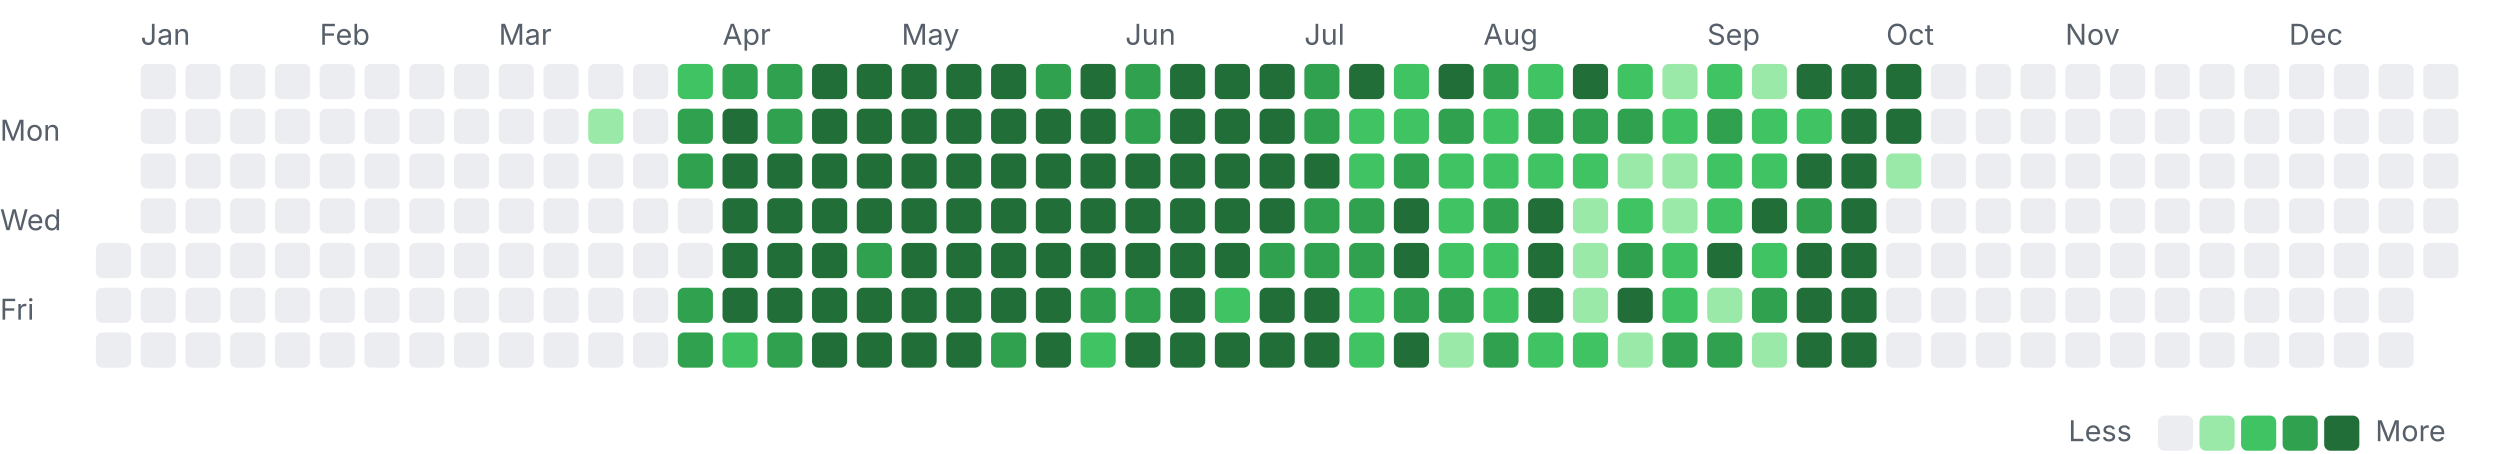
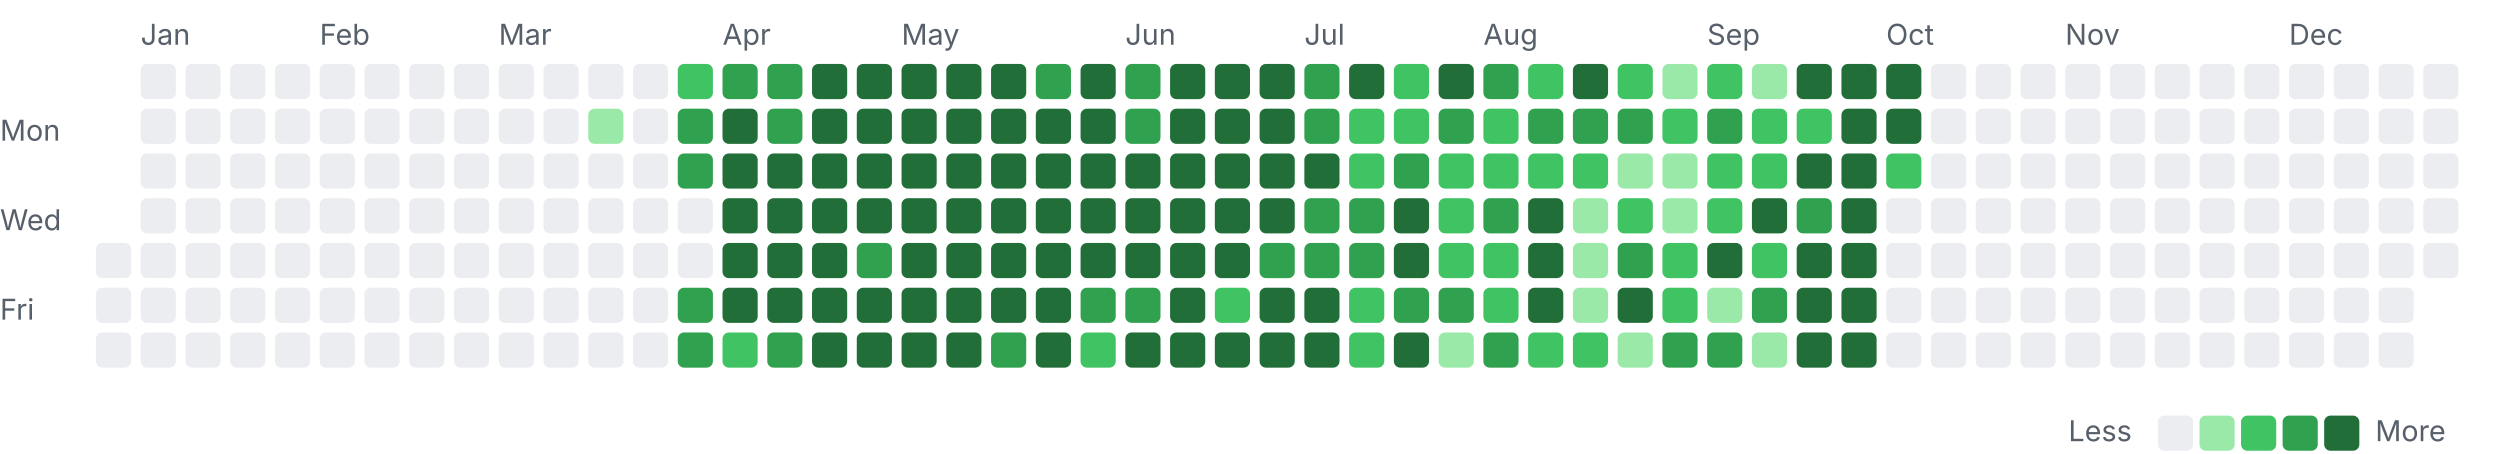
<svg xmlns="http://www.w3.org/2000/svg" width="782" height="142" viewBox="0 0 782 142">
  <style>.l0{fill:#ebedf0}.l1{fill:#9be9a8}.l2{fill:#40c463}.l3{fill:#30a14e}.l4{fill:#216e39} .lbl{fill:#57606a;font:9px -apple-system,Segoe UI,sans-serif}@media(prefers-color-scheme:dark){.l0{fill:#161b22}.l1{fill:#0e4429}.l2{fill:#006d32}.l3{fill:#26a641}.l4{fill:#39d353} .lbl{fill:#8b949e}}</style>
  <text class="lbl" x="44" y="14">Jan</text>
  <text class="lbl" x="100" y="14">Feb</text>
  <text class="lbl" x="156" y="14">Mar</text>
  <text class="lbl" x="226" y="14">Apr</text>
  <text class="lbl" x="282" y="14">May</text>
  <text class="lbl" x="352" y="14">Jun</text>
  <text class="lbl" x="408" y="14">Jul</text>
  <text class="lbl" x="464" y="14">Aug</text>
  <text class="lbl" x="534" y="14">Sep</text>
  <text class="lbl" x="590" y="14">Oct</text>
  <text class="lbl" x="646" y="14">Nov</text>
  <text class="lbl" x="716" y="14">Dec</text>
  <text class="lbl" x="0" y="44">Mon</text>
  <text class="lbl" x="0" y="72">Wed</text>
  <text class="lbl" x="0" y="100">Fri</text>
  <rect class="l0" x="30" y="76" width="11" height="11" rx="2" />
  <rect class="l0" x="30" y="90" width="11" height="11" rx="2" />
  <rect class="l0" x="30" y="104" width="11" height="11" rx="2" />
  <rect class="l0" x="44" y="20" width="11" height="11" rx="2" />
  <rect class="l0" x="44" y="34" width="11" height="11" rx="2" />
  <rect class="l0" x="44" y="48" width="11" height="11" rx="2" />
  <rect class="l0" x="44" y="62" width="11" height="11" rx="2" />
  <rect class="l0" x="44" y="76" width="11" height="11" rx="2" />
  <rect class="l0" x="44" y="90" width="11" height="11" rx="2" />
  <rect class="l0" x="44" y="104" width="11" height="11" rx="2" />
  <rect class="l0" x="58" y="20" width="11" height="11" rx="2" />
  <rect class="l0" x="58" y="34" width="11" height="11" rx="2" />
  <rect class="l0" x="58" y="48" width="11" height="11" rx="2" />
  <rect class="l0" x="58" y="62" width="11" height="11" rx="2" />
  <rect class="l0" x="58" y="76" width="11" height="11" rx="2" />
  <rect class="l0" x="58" y="90" width="11" height="11" rx="2" />
  <rect class="l0" x="58" y="104" width="11" height="11" rx="2" />
  <rect class="l0" x="72" y="20" width="11" height="11" rx="2" />
  <rect class="l0" x="72" y="34" width="11" height="11" rx="2" />
  <rect class="l0" x="72" y="48" width="11" height="11" rx="2" />
  <rect class="l0" x="72" y="62" width="11" height="11" rx="2" />
  <rect class="l0" x="72" y="76" width="11" height="11" rx="2" />
  <rect class="l0" x="72" y="90" width="11" height="11" rx="2" />
  <rect class="l0" x="72" y="104" width="11" height="11" rx="2" />
  <rect class="l0" x="86" y="20" width="11" height="11" rx="2" />
  <rect class="l0" x="86" y="34" width="11" height="11" rx="2" />
  <rect class="l0" x="86" y="48" width="11" height="11" rx="2" />
  <rect class="l0" x="86" y="62" width="11" height="11" rx="2" />
  <rect class="l0" x="86" y="76" width="11" height="11" rx="2" />
  <rect class="l0" x="86" y="90" width="11" height="11" rx="2" />
  <rect class="l0" x="86" y="104" width="11" height="11" rx="2" />
  <rect class="l0" x="100" y="20" width="11" height="11" rx="2" />
  <rect class="l0" x="100" y="34" width="11" height="11" rx="2" />
  <rect class="l0" x="100" y="48" width="11" height="11" rx="2" />
  <rect class="l0" x="100" y="62" width="11" height="11" rx="2" />
  <rect class="l0" x="100" y="76" width="11" height="11" rx="2" />
  <rect class="l0" x="100" y="90" width="11" height="11" rx="2" />
  <rect class="l0" x="100" y="104" width="11" height="11" rx="2" />
  <rect class="l0" x="114" y="20" width="11" height="11" rx="2" />
  <rect class="l0" x="114" y="34" width="11" height="11" rx="2" />
  <rect class="l0" x="114" y="48" width="11" height="11" rx="2" />
  <rect class="l0" x="114" y="62" width="11" height="11" rx="2" />
  <rect class="l0" x="114" y="76" width="11" height="11" rx="2" />
  <rect class="l0" x="114" y="90" width="11" height="11" rx="2" />
  <rect class="l0" x="114" y="104" width="11" height="11" rx="2" />
  <rect class="l0" x="128" y="20" width="11" height="11" rx="2" />
  <rect class="l0" x="128" y="34" width="11" height="11" rx="2" />
  <rect class="l0" x="128" y="48" width="11" height="11" rx="2" />
  <rect class="l0" x="128" y="62" width="11" height="11" rx="2" />
  <rect class="l0" x="128" y="76" width="11" height="11" rx="2" />
  <rect class="l0" x="128" y="90" width="11" height="11" rx="2" />
  <rect class="l0" x="128" y="104" width="11" height="11" rx="2" />
  <rect class="l0" x="142" y="20" width="11" height="11" rx="2" />
  <rect class="l0" x="142" y="34" width="11" height="11" rx="2" />
  <rect class="l0" x="142" y="48" width="11" height="11" rx="2" />
  <rect class="l0" x="142" y="62" width="11" height="11" rx="2" />
  <rect class="l0" x="142" y="76" width="11" height="11" rx="2" />
  <rect class="l0" x="142" y="90" width="11" height="11" rx="2" />
  <rect class="l0" x="142" y="104" width="11" height="11" rx="2" />
  <rect class="l0" x="156" y="20" width="11" height="11" rx="2" />
  <rect class="l0" x="156" y="34" width="11" height="11" rx="2" />
  <rect class="l0" x="156" y="48" width="11" height="11" rx="2" />
  <rect class="l0" x="156" y="62" width="11" height="11" rx="2" />
  <rect class="l0" x="156" y="76" width="11" height="11" rx="2" />
  <rect class="l0" x="156" y="90" width="11" height="11" rx="2" />
  <rect class="l0" x="156" y="104" width="11" height="11" rx="2" />
  <rect class="l0" x="170" y="20" width="11" height="11" rx="2" />
  <rect class="l0" x="170" y="34" width="11" height="11" rx="2" />
  <rect class="l0" x="170" y="48" width="11" height="11" rx="2" />
  <rect class="l0" x="170" y="62" width="11" height="11" rx="2" />
  <rect class="l0" x="170" y="76" width="11" height="11" rx="2" />
  <rect class="l0" x="170" y="90" width="11" height="11" rx="2" />
  <rect class="l0" x="170" y="104" width="11" height="11" rx="2" />
  <rect class="l0" x="184" y="20" width="11" height="11" rx="2" />
  <rect class="l1" x="184" y="34" width="11" height="11" rx="2" />
  <rect class="l0" x="184" y="48" width="11" height="11" rx="2" />
  <rect class="l0" x="184" y="62" width="11" height="11" rx="2" />
  <rect class="l0" x="184" y="76" width="11" height="11" rx="2" />
  <rect class="l0" x="184" y="90" width="11" height="11" rx="2" />
  <rect class="l0" x="184" y="104" width="11" height="11" rx="2" />
  <rect class="l0" x="198" y="20" width="11" height="11" rx="2" />
  <rect class="l0" x="198" y="34" width="11" height="11" rx="2" />
  <rect class="l0" x="198" y="48" width="11" height="11" rx="2" />
  <rect class="l0" x="198" y="62" width="11" height="11" rx="2" />
  <rect class="l0" x="198" y="76" width="11" height="11" rx="2" />
  <rect class="l0" x="198" y="90" width="11" height="11" rx="2" />
  <rect class="l0" x="198" y="104" width="11" height="11" rx="2" />
  <rect class="l2" x="212" y="20" width="11" height="11" rx="2" />
  <rect class="l3" x="212" y="34" width="11" height="11" rx="2" />
  <rect class="l3" x="212" y="48" width="11" height="11" rx="2" />
  <rect class="l0" x="212" y="62" width="11" height="11" rx="2" />
  <rect class="l0" x="212" y="76" width="11" height="11" rx="2" />
  <rect class="l3" x="212" y="90" width="11" height="11" rx="2" />
  <rect class="l3" x="212" y="104" width="11" height="11" rx="2" />
  <rect class="l3" x="226" y="20" width="11" height="11" rx="2" />
  <rect class="l4" x="226" y="34" width="11" height="11" rx="2" />
  <rect class="l4" x="226" y="48" width="11" height="11" rx="2" />
  <rect class="l4" x="226" y="62" width="11" height="11" rx="2" />
  <rect class="l4" x="226" y="76" width="11" height="11" rx="2" />
  <rect class="l4" x="226" y="90" width="11" height="11" rx="2" />
  <rect class="l2" x="226" y="104" width="11" height="11" rx="2" />
  <rect class="l3" x="240" y="20" width="11" height="11" rx="2" />
  <rect class="l3" x="240" y="34" width="11" height="11" rx="2" />
  <rect class="l4" x="240" y="48" width="11" height="11" rx="2" />
  <rect class="l4" x="240" y="62" width="11" height="11" rx="2" />
  <rect class="l4" x="240" y="76" width="11" height="11" rx="2" />
  <rect class="l4" x="240" y="90" width="11" height="11" rx="2" />
  <rect class="l3" x="240" y="104" width="11" height="11" rx="2" />
  <rect class="l4" x="254" y="20" width="11" height="11" rx="2" />
  <rect class="l4" x="254" y="34" width="11" height="11" rx="2" />
  <rect class="l4" x="254" y="48" width="11" height="11" rx="2" />
  <rect class="l4" x="254" y="62" width="11" height="11" rx="2" />
  <rect class="l4" x="254" y="76" width="11" height="11" rx="2" />
  <rect class="l4" x="254" y="90" width="11" height="11" rx="2" />
  <rect class="l4" x="254" y="104" width="11" height="11" rx="2" />
  <rect class="l4" x="268" y="20" width="11" height="11" rx="2" />
  <rect class="l4" x="268" y="34" width="11" height="11" rx="2" />
  <rect class="l4" x="268" y="48" width="11" height="11" rx="2" />
  <rect class="l4" x="268" y="62" width="11" height="11" rx="2" />
  <rect class="l3" x="268" y="76" width="11" height="11" rx="2" />
  <rect class="l4" x="268" y="90" width="11" height="11" rx="2" />
  <rect class="l4" x="268" y="104" width="11" height="11" rx="2" />
  <rect class="l4" x="282" y="20" width="11" height="11" rx="2" />
  <rect class="l4" x="282" y="34" width="11" height="11" rx="2" />
  <rect class="l4" x="282" y="48" width="11" height="11" rx="2" />
  <rect class="l4" x="282" y="62" width="11" height="11" rx="2" />
  <rect class="l4" x="282" y="76" width="11" height="11" rx="2" />
  <rect class="l4" x="282" y="90" width="11" height="11" rx="2" />
  <rect class="l4" x="282" y="104" width="11" height="11" rx="2" />
  <rect class="l4" x="296" y="20" width="11" height="11" rx="2" />
  <rect class="l4" x="296" y="34" width="11" height="11" rx="2" />
  <rect class="l4" x="296" y="48" width="11" height="11" rx="2" />
  <rect class="l4" x="296" y="62" width="11" height="11" rx="2" />
  <rect class="l4" x="296" y="76" width="11" height="11" rx="2" />
  <rect class="l4" x="296" y="90" width="11" height="11" rx="2" />
  <rect class="l4" x="296" y="104" width="11" height="11" rx="2" />
  <rect class="l4" x="310" y="20" width="11" height="11" rx="2" />
  <rect class="l4" x="310" y="34" width="11" height="11" rx="2" />
  <rect class="l4" x="310" y="48" width="11" height="11" rx="2" />
  <rect class="l4" x="310" y="62" width="11" height="11" rx="2" />
  <rect class="l4" x="310" y="76" width="11" height="11" rx="2" />
  <rect class="l4" x="310" y="90" width="11" height="11" rx="2" />
  <rect class="l3" x="310" y="104" width="11" height="11" rx="2" />
  <rect class="l3" x="324" y="20" width="11" height="11" rx="2" />
  <rect class="l4" x="324" y="34" width="11" height="11" rx="2" />
  <rect class="l4" x="324" y="48" width="11" height="11" rx="2" />
  <rect class="l4" x="324" y="62" width="11" height="11" rx="2" />
  <rect class="l4" x="324" y="76" width="11" height="11" rx="2" />
  <rect class="l4" x="324" y="90" width="11" height="11" rx="2" />
  <rect class="l4" x="324" y="104" width="11" height="11" rx="2" />
  <rect class="l4" x="338" y="20" width="11" height="11" rx="2" />
  <rect class="l4" x="338" y="34" width="11" height="11" rx="2" />
  <rect class="l4" x="338" y="48" width="11" height="11" rx="2" />
  <rect class="l4" x="338" y="62" width="11" height="11" rx="2" />
  <rect class="l4" x="338" y="76" width="11" height="11" rx="2" />
  <rect class="l3" x="338" y="90" width="11" height="11" rx="2" />
  <rect class="l2" x="338" y="104" width="11" height="11" rx="2" />
  <rect class="l3" x="352" y="20" width="11" height="11" rx="2" />
  <rect class="l3" x="352" y="34" width="11" height="11" rx="2" />
  <rect class="l4" x="352" y="48" width="11" height="11" rx="2" />
  <rect class="l4" x="352" y="62" width="11" height="11" rx="2" />
  <rect class="l4" x="352" y="76" width="11" height="11" rx="2" />
  <rect class="l3" x="352" y="90" width="11" height="11" rx="2" />
  <rect class="l4" x="352" y="104" width="11" height="11" rx="2" />
  <rect class="l4" x="366" y="20" width="11" height="11" rx="2" />
  <rect class="l4" x="366" y="34" width="11" height="11" rx="2" />
  <rect class="l4" x="366" y="48" width="11" height="11" rx="2" />
  <rect class="l4" x="366" y="62" width="11" height="11" rx="2" />
  <rect class="l4" x="366" y="76" width="11" height="11" rx="2" />
  <rect class="l4" x="366" y="90" width="11" height="11" rx="2" />
  <rect class="l4" x="366" y="104" width="11" height="11" rx="2" />
  <rect class="l4" x="380" y="20" width="11" height="11" rx="2" />
  <rect class="l4" x="380" y="34" width="11" height="11" rx="2" />
  <rect class="l4" x="380" y="48" width="11" height="11" rx="2" />
  <rect class="l4" x="380" y="62" width="11" height="11" rx="2" />
  <rect class="l4" x="380" y="76" width="11" height="11" rx="2" />
  <rect class="l2" x="380" y="90" width="11" height="11" rx="2" />
  <rect class="l4" x="380" y="104" width="11" height="11" rx="2" />
  <rect class="l4" x="394" y="20" width="11" height="11" rx="2" />
  <rect class="l4" x="394" y="34" width="11" height="11" rx="2" />
  <rect class="l4" x="394" y="48" width="11" height="11" rx="2" />
  <rect class="l4" x="394" y="62" width="11" height="11" rx="2" />
  <rect class="l3" x="394" y="76" width="11" height="11" rx="2" />
  <rect class="l4" x="394" y="90" width="11" height="11" rx="2" />
  <rect class="l4" x="394" y="104" width="11" height="11" rx="2" />
  <rect class="l3" x="408" y="20" width="11" height="11" rx="2" />
  <rect class="l3" x="408" y="34" width="11" height="11" rx="2" />
  <rect class="l4" x="408" y="48" width="11" height="11" rx="2" />
  <rect class="l3" x="408" y="62" width="11" height="11" rx="2" />
  <rect class="l3" x="408" y="76" width="11" height="11" rx="2" />
  <rect class="l4" x="408" y="90" width="11" height="11" rx="2" />
  <rect class="l4" x="408" y="104" width="11" height="11" rx="2" />
  <rect class="l4" x="422" y="20" width="11" height="11" rx="2" />
  <rect class="l2" x="422" y="34" width="11" height="11" rx="2" />
  <rect class="l2" x="422" y="48" width="11" height="11" rx="2" />
  <rect class="l3" x="422" y="62" width="11" height="11" rx="2" />
  <rect class="l3" x="422" y="76" width="11" height="11" rx="2" />
  <rect class="l2" x="422" y="90" width="11" height="11" rx="2" />
  <rect class="l2" x="422" y="104" width="11" height="11" rx="2" />
  <rect class="l2" x="436" y="20" width="11" height="11" rx="2" />
  <rect class="l2" x="436" y="34" width="11" height="11" rx="2" />
  <rect class="l3" x="436" y="48" width="11" height="11" rx="2" />
  <rect class="l4" x="436" y="62" width="11" height="11" rx="2" />
  <rect class="l4" x="436" y="76" width="11" height="11" rx="2" />
  <rect class="l3" x="436" y="90" width="11" height="11" rx="2" />
  <rect class="l4" x="436" y="104" width="11" height="11" rx="2" />
  <rect class="l4" x="450" y="20" width="11" height="11" rx="2" />
  <rect class="l3" x="450" y="34" width="11" height="11" rx="2" />
  <rect class="l2" x="450" y="48" width="11" height="11" rx="2" />
  <rect class="l2" x="450" y="62" width="11" height="11" rx="2" />
  <rect class="l2" x="450" y="76" width="11" height="11" rx="2" />
  <rect class="l3" x="450" y="90" width="11" height="11" rx="2" />
  <rect class="l1" x="450" y="104" width="11" height="11" rx="2" />
  <rect class="l3" x="464" y="20" width="11" height="11" rx="2" />
  <rect class="l2" x="464" y="34" width="11" height="11" rx="2" />
  <rect class="l2" x="464" y="48" width="11" height="11" rx="2" />
  <rect class="l3" x="464" y="62" width="11" height="11" rx="2" />
  <rect class="l2" x="464" y="76" width="11" height="11" rx="2" />
  <rect class="l2" x="464" y="90" width="11" height="11" rx="2" />
  <rect class="l3" x="464" y="104" width="11" height="11" rx="2" />
  <rect class="l2" x="478" y="20" width="11" height="11" rx="2" />
  <rect class="l3" x="478" y="34" width="11" height="11" rx="2" />
  <rect class="l2" x="478" y="48" width="11" height="11" rx="2" />
  <rect class="l4" x="478" y="62" width="11" height="11" rx="2" />
  <rect class="l4" x="478" y="76" width="11" height="11" rx="2" />
  <rect class="l4" x="478" y="90" width="11" height="11" rx="2" />
  <rect class="l2" x="478" y="104" width="11" height="11" rx="2" />
  <rect class="l4" x="492" y="20" width="11" height="11" rx="2" />
  <rect class="l3" x="492" y="34" width="11" height="11" rx="2" />
  <rect class="l2" x="492" y="48" width="11" height="11" rx="2" />
  <rect class="l1" x="492" y="62" width="11" height="11" rx="2" />
  <rect class="l1" x="492" y="76" width="11" height="11" rx="2" />
  <rect class="l1" x="492" y="90" width="11" height="11" rx="2" />
  <rect class="l2" x="492" y="104" width="11" height="11" rx="2" />
  <rect class="l2" x="506" y="20" width="11" height="11" rx="2" />
  <rect class="l3" x="506" y="34" width="11" height="11" rx="2" />
  <rect class="l1" x="506" y="48" width="11" height="11" rx="2" />
  <rect class="l2" x="506" y="62" width="11" height="11" rx="2" />
  <rect class="l3" x="506" y="76" width="11" height="11" rx="2" />
  <rect class="l4" x="506" y="90" width="11" height="11" rx="2" />
  <rect class="l1" x="506" y="104" width="11" height="11" rx="2" />
  <rect class="l1" x="520" y="20" width="11" height="11" rx="2" />
  <rect class="l2" x="520" y="34" width="11" height="11" rx="2" />
  <rect class="l1" x="520" y="48" width="11" height="11" rx="2" />
  <rect class="l1" x="520" y="62" width="11" height="11" rx="2" />
  <rect class="l2" x="520" y="76" width="11" height="11" rx="2" />
  <rect class="l2" x="520" y="90" width="11" height="11" rx="2" />
  <rect class="l3" x="520" y="104" width="11" height="11" rx="2" />
  <rect class="l2" x="534" y="20" width="11" height="11" rx="2" />
  <rect class="l3" x="534" y="34" width="11" height="11" rx="2" />
  <rect class="l2" x="534" y="48" width="11" height="11" rx="2" />
  <rect class="l2" x="534" y="62" width="11" height="11" rx="2" />
  <rect class="l4" x="534" y="76" width="11" height="11" rx="2" />
  <rect class="l1" x="534" y="90" width="11" height="11" rx="2" />
  <rect class="l3" x="534" y="104" width="11" height="11" rx="2" />
  <rect class="l1" x="548" y="20" width="11" height="11" rx="2" />
  <rect class="l2" x="548" y="34" width="11" height="11" rx="2" />
  <rect class="l2" x="548" y="48" width="11" height="11" rx="2" />
  <rect class="l4" x="548" y="62" width="11" height="11" rx="2" />
  <rect class="l2" x="548" y="76" width="11" height="11" rx="2" />
  <rect class="l3" x="548" y="90" width="11" height="11" rx="2" />
  <rect class="l1" x="548" y="104" width="11" height="11" rx="2" />
  <rect class="l4" x="562" y="20" width="11" height="11" rx="2" />
  <rect class="l2" x="562" y="34" width="11" height="11" rx="2" />
  <rect class="l4" x="562" y="48" width="11" height="11" rx="2" />
  <rect class="l3" x="562" y="62" width="11" height="11" rx="2" />
  <rect class="l4" x="562" y="76" width="11" height="11" rx="2" />
  <rect class="l4" x="562" y="90" width="11" height="11" rx="2" />
  <rect class="l4" x="562" y="104" width="11" height="11" rx="2" />
  <rect class="l4" x="576" y="20" width="11" height="11" rx="2" />
  <rect class="l4" x="576" y="34" width="11" height="11" rx="2" />
  <rect class="l4" x="576" y="48" width="11" height="11" rx="2" />
  <rect class="l4" x="576" y="62" width="11" height="11" rx="2" />
  <rect class="l4" x="576" y="76" width="11" height="11" rx="2" />
  <rect class="l4" x="576" y="90" width="11" height="11" rx="2" />
  <rect class="l4" x="576" y="104" width="11" height="11" rx="2" />
  <rect class="l4" x="590" y="20" width="11" height="11" rx="2" />
  <rect class="l4" x="590" y="34" width="11" height="11" rx="2" />
-   <rect class="l1" x="590" y="48" width="11" height="11" rx="2" />
+   <rect class="l2" x="590" y="48" width="11" height="11" rx="2" />
  <rect class="l0" x="590" y="62" width="11" height="11" rx="2" />
  <rect class="l0" x="590" y="76" width="11" height="11" rx="2" />
  <rect class="l0" x="590" y="90" width="11" height="11" rx="2" />
  <rect class="l0" x="590" y="104" width="11" height="11" rx="2" />
  <rect class="l0" x="604" y="20" width="11" height="11" rx="2" />
  <rect class="l0" x="604" y="34" width="11" height="11" rx="2" />
  <rect class="l0" x="604" y="48" width="11" height="11" rx="2" />
  <rect class="l0" x="604" y="62" width="11" height="11" rx="2" />
  <rect class="l0" x="604" y="76" width="11" height="11" rx="2" />
  <rect class="l0" x="604" y="90" width="11" height="11" rx="2" />
  <rect class="l0" x="604" y="104" width="11" height="11" rx="2" />
  <rect class="l0" x="618" y="20" width="11" height="11" rx="2" />
  <rect class="l0" x="618" y="34" width="11" height="11" rx="2" />
  <rect class="l0" x="618" y="48" width="11" height="11" rx="2" />
  <rect class="l0" x="618" y="62" width="11" height="11" rx="2" />
  <rect class="l0" x="618" y="76" width="11" height="11" rx="2" />
  <rect class="l0" x="618" y="90" width="11" height="11" rx="2" />
  <rect class="l0" x="618" y="104" width="11" height="11" rx="2" />
  <rect class="l0" x="632" y="20" width="11" height="11" rx="2" />
  <rect class="l0" x="632" y="34" width="11" height="11" rx="2" />
  <rect class="l0" x="632" y="48" width="11" height="11" rx="2" />
  <rect class="l0" x="632" y="62" width="11" height="11" rx="2" />
  <rect class="l0" x="632" y="76" width="11" height="11" rx="2" />
  <rect class="l0" x="632" y="90" width="11" height="11" rx="2" />
  <rect class="l0" x="632" y="104" width="11" height="11" rx="2" />
  <rect class="l0" x="646" y="20" width="11" height="11" rx="2" />
  <rect class="l0" x="646" y="34" width="11" height="11" rx="2" />
  <rect class="l0" x="646" y="48" width="11" height="11" rx="2" />
  <rect class="l0" x="646" y="62" width="11" height="11" rx="2" />
  <rect class="l0" x="646" y="76" width="11" height="11" rx="2" />
  <rect class="l0" x="646" y="90" width="11" height="11" rx="2" />
  <rect class="l0" x="646" y="104" width="11" height="11" rx="2" />
  <rect class="l0" x="660" y="20" width="11" height="11" rx="2" />
  <rect class="l0" x="660" y="34" width="11" height="11" rx="2" />
  <rect class="l0" x="660" y="48" width="11" height="11" rx="2" />
  <rect class="l0" x="660" y="62" width="11" height="11" rx="2" />
  <rect class="l0" x="660" y="76" width="11" height="11" rx="2" />
  <rect class="l0" x="660" y="90" width="11" height="11" rx="2" />
  <rect class="l0" x="660" y="104" width="11" height="11" rx="2" />
  <rect class="l0" x="674" y="20" width="11" height="11" rx="2" />
  <rect class="l0" x="674" y="34" width="11" height="11" rx="2" />
  <rect class="l0" x="674" y="48" width="11" height="11" rx="2" />
  <rect class="l0" x="674" y="62" width="11" height="11" rx="2" />
  <rect class="l0" x="674" y="76" width="11" height="11" rx="2" />
  <rect class="l0" x="674" y="90" width="11" height="11" rx="2" />
  <rect class="l0" x="674" y="104" width="11" height="11" rx="2" />
  <rect class="l0" x="688" y="20" width="11" height="11" rx="2" />
  <rect class="l0" x="688" y="34" width="11" height="11" rx="2" />
  <rect class="l0" x="688" y="48" width="11" height="11" rx="2" />
  <rect class="l0" x="688" y="62" width="11" height="11" rx="2" />
  <rect class="l0" x="688" y="76" width="11" height="11" rx="2" />
  <rect class="l0" x="688" y="90" width="11" height="11" rx="2" />
  <rect class="l0" x="688" y="104" width="11" height="11" rx="2" />
  <rect class="l0" x="702" y="20" width="11" height="11" rx="2" />
  <rect class="l0" x="702" y="34" width="11" height="11" rx="2" />
  <rect class="l0" x="702" y="48" width="11" height="11" rx="2" />
  <rect class="l0" x="702" y="62" width="11" height="11" rx="2" />
  <rect class="l0" x="702" y="76" width="11" height="11" rx="2" />
  <rect class="l0" x="702" y="90" width="11" height="11" rx="2" />
  <rect class="l0" x="702" y="104" width="11" height="11" rx="2" />
  <rect class="l0" x="716" y="20" width="11" height="11" rx="2" />
  <rect class="l0" x="716" y="34" width="11" height="11" rx="2" />
  <rect class="l0" x="716" y="48" width="11" height="11" rx="2" />
  <rect class="l0" x="716" y="62" width="11" height="11" rx="2" />
  <rect class="l0" x="716" y="76" width="11" height="11" rx="2" />
  <rect class="l0" x="716" y="90" width="11" height="11" rx="2" />
  <rect class="l0" x="716" y="104" width="11" height="11" rx="2" />
  <rect class="l0" x="730" y="20" width="11" height="11" rx="2" />
  <rect class="l0" x="730" y="34" width="11" height="11" rx="2" />
  <rect class="l0" x="730" y="48" width="11" height="11" rx="2" />
  <rect class="l0" x="730" y="62" width="11" height="11" rx="2" />
  <rect class="l0" x="730" y="76" width="11" height="11" rx="2" />
  <rect class="l0" x="730" y="90" width="11" height="11" rx="2" />
  <rect class="l0" x="730" y="104" width="11" height="11" rx="2" />
  <rect class="l0" x="744" y="20" width="11" height="11" rx="2" />
  <rect class="l0" x="744" y="34" width="11" height="11" rx="2" />
  <rect class="l0" x="744" y="48" width="11" height="11" rx="2" />
  <rect class="l0" x="744" y="62" width="11" height="11" rx="2" />
  <rect class="l0" x="744" y="76" width="11" height="11" rx="2" />
  <rect class="l0" x="744" y="90" width="11" height="11" rx="2" />
  <rect class="l0" x="744" y="104" width="11" height="11" rx="2" />
  <rect class="l0" x="758" y="20" width="11" height="11" rx="2" />
  <rect class="l0" x="758" y="34" width="11" height="11" rx="2" />
  <rect class="l0" x="758" y="48" width="11" height="11" rx="2" />
  <rect class="l0" x="758" y="62" width="11" height="11" rx="2" />
  <rect class="l0" x="758" y="76" width="11" height="11" rx="2" />
  <text class="lbl" x="647" y="138">Less</text>
  <rect class="l0" x="675" y="130" width="11" height="11" rx="2" />
  <rect class="l1" x="688" y="130" width="11" height="11" rx="2" />
  <rect class="l2" x="701" y="130" width="11" height="11" rx="2" />
  <rect class="l3" x="714" y="130" width="11" height="11" rx="2" />
  <rect class="l4" x="727" y="130" width="11" height="11" rx="2" />
  <text class="lbl" x="743" y="138">More</text>
</svg>
